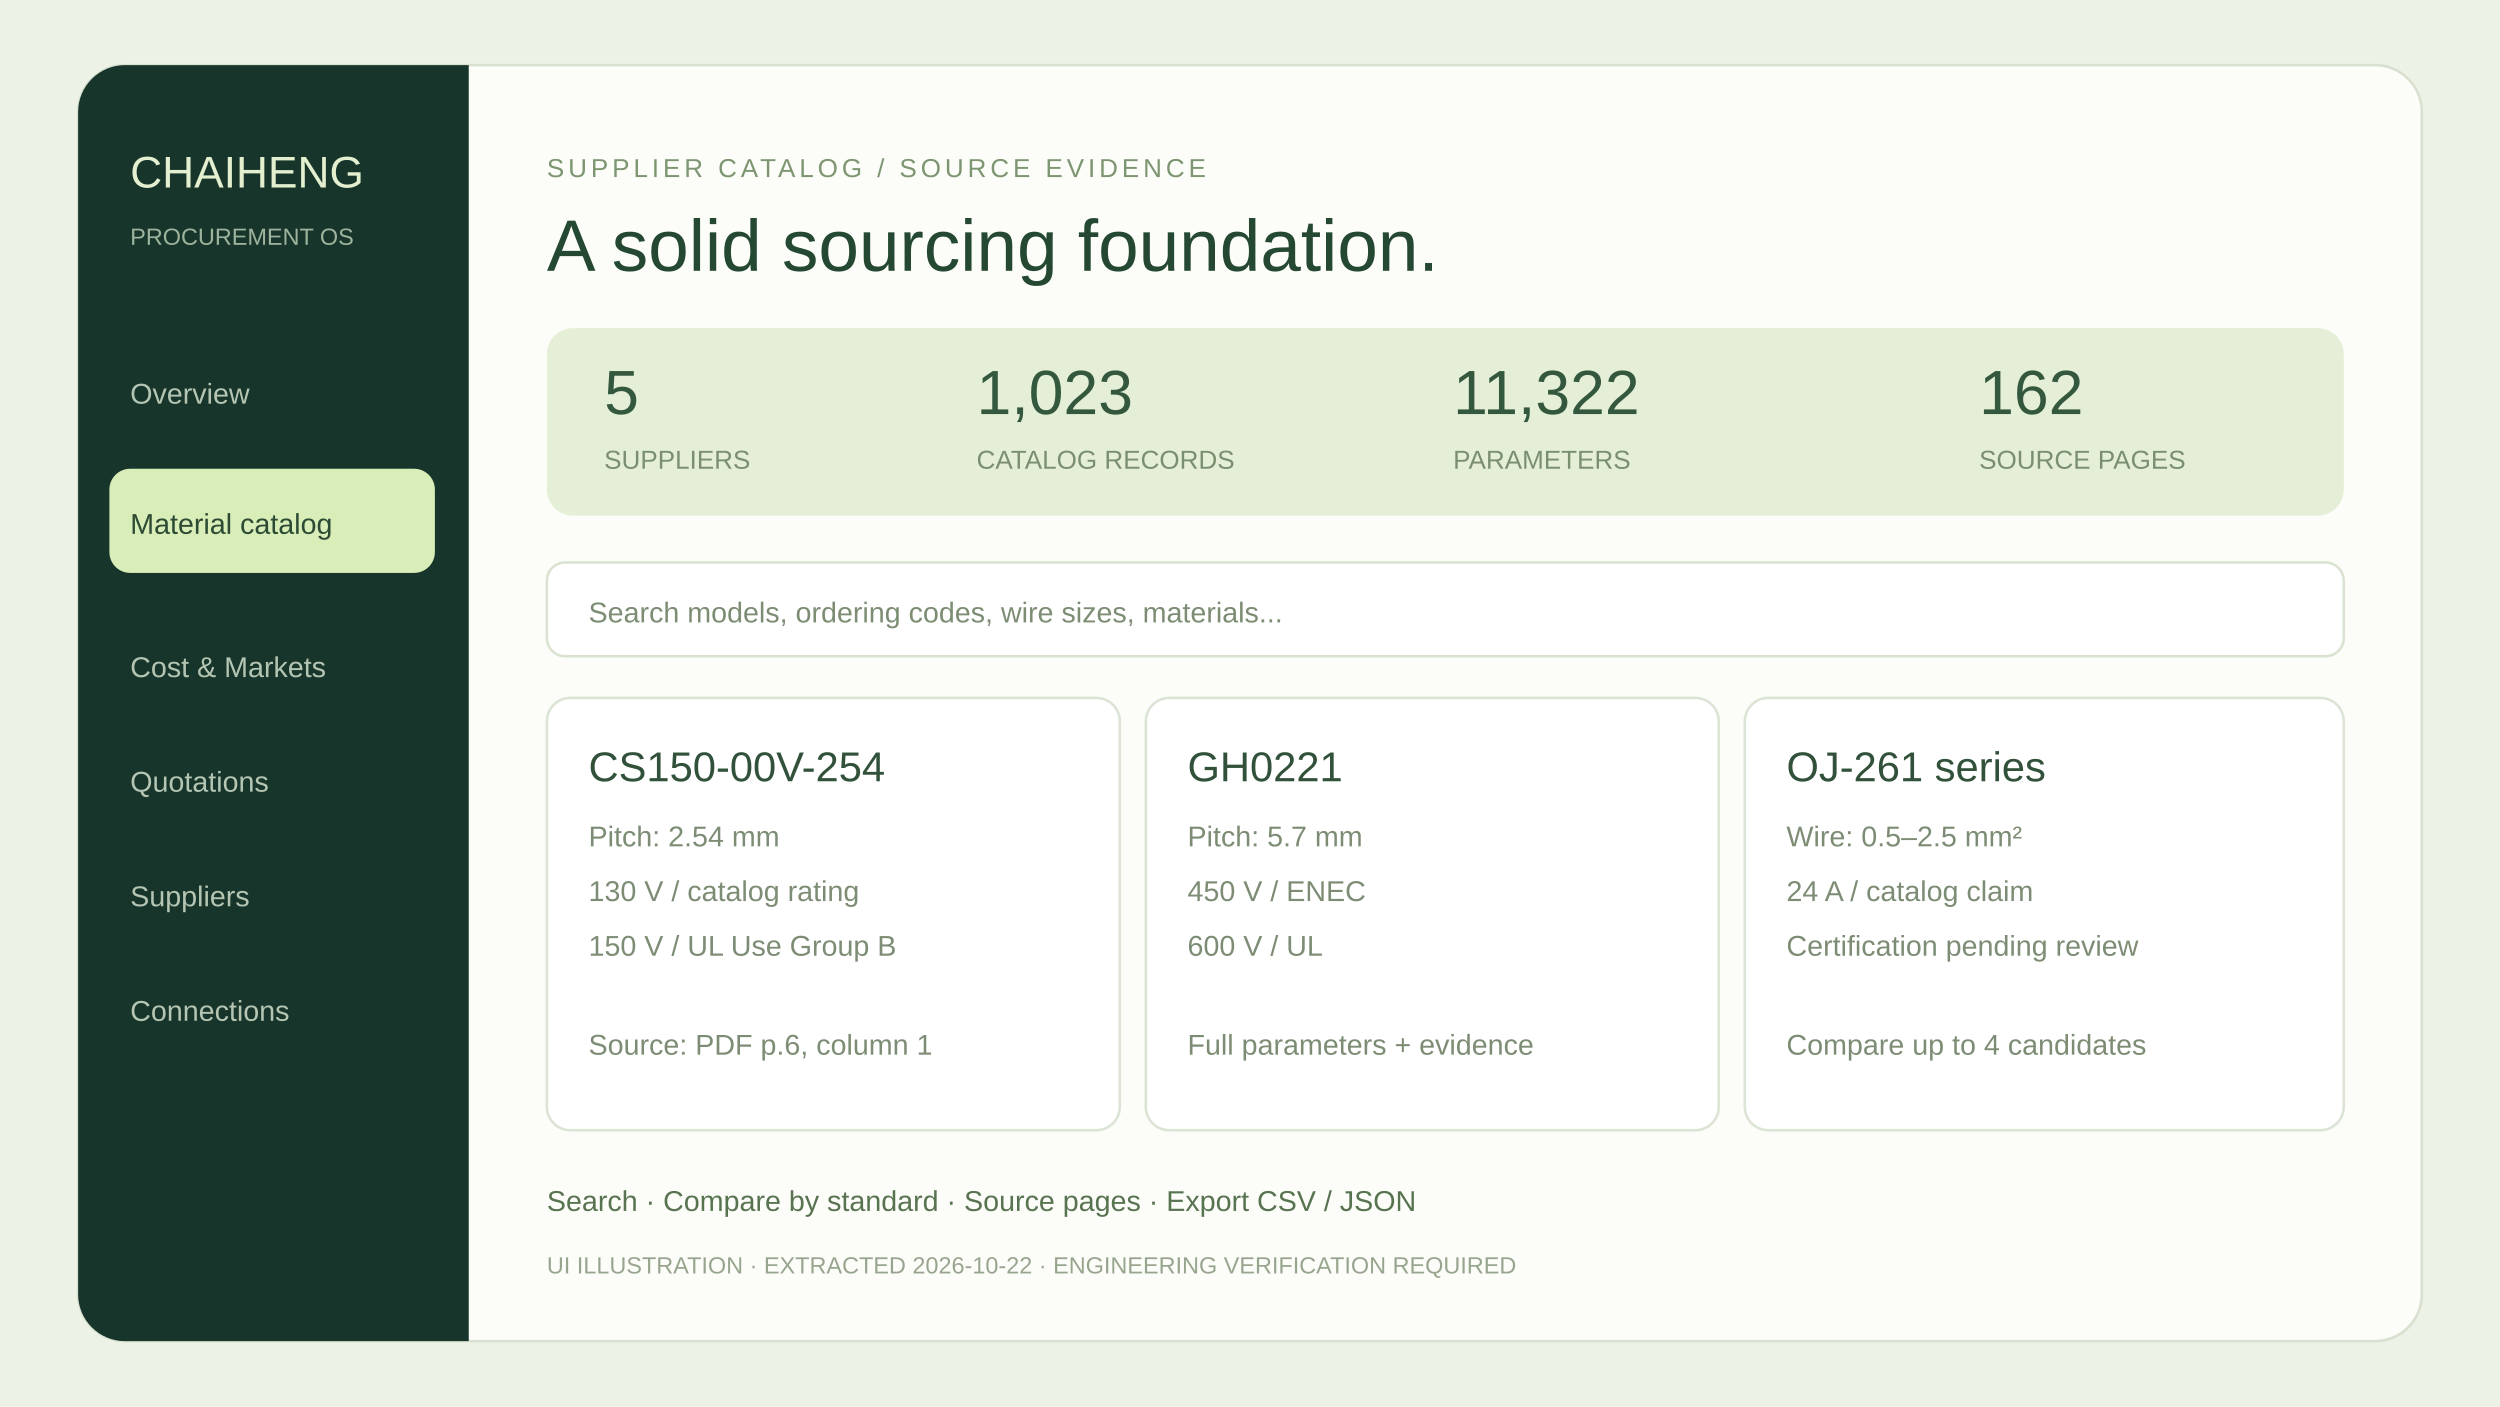
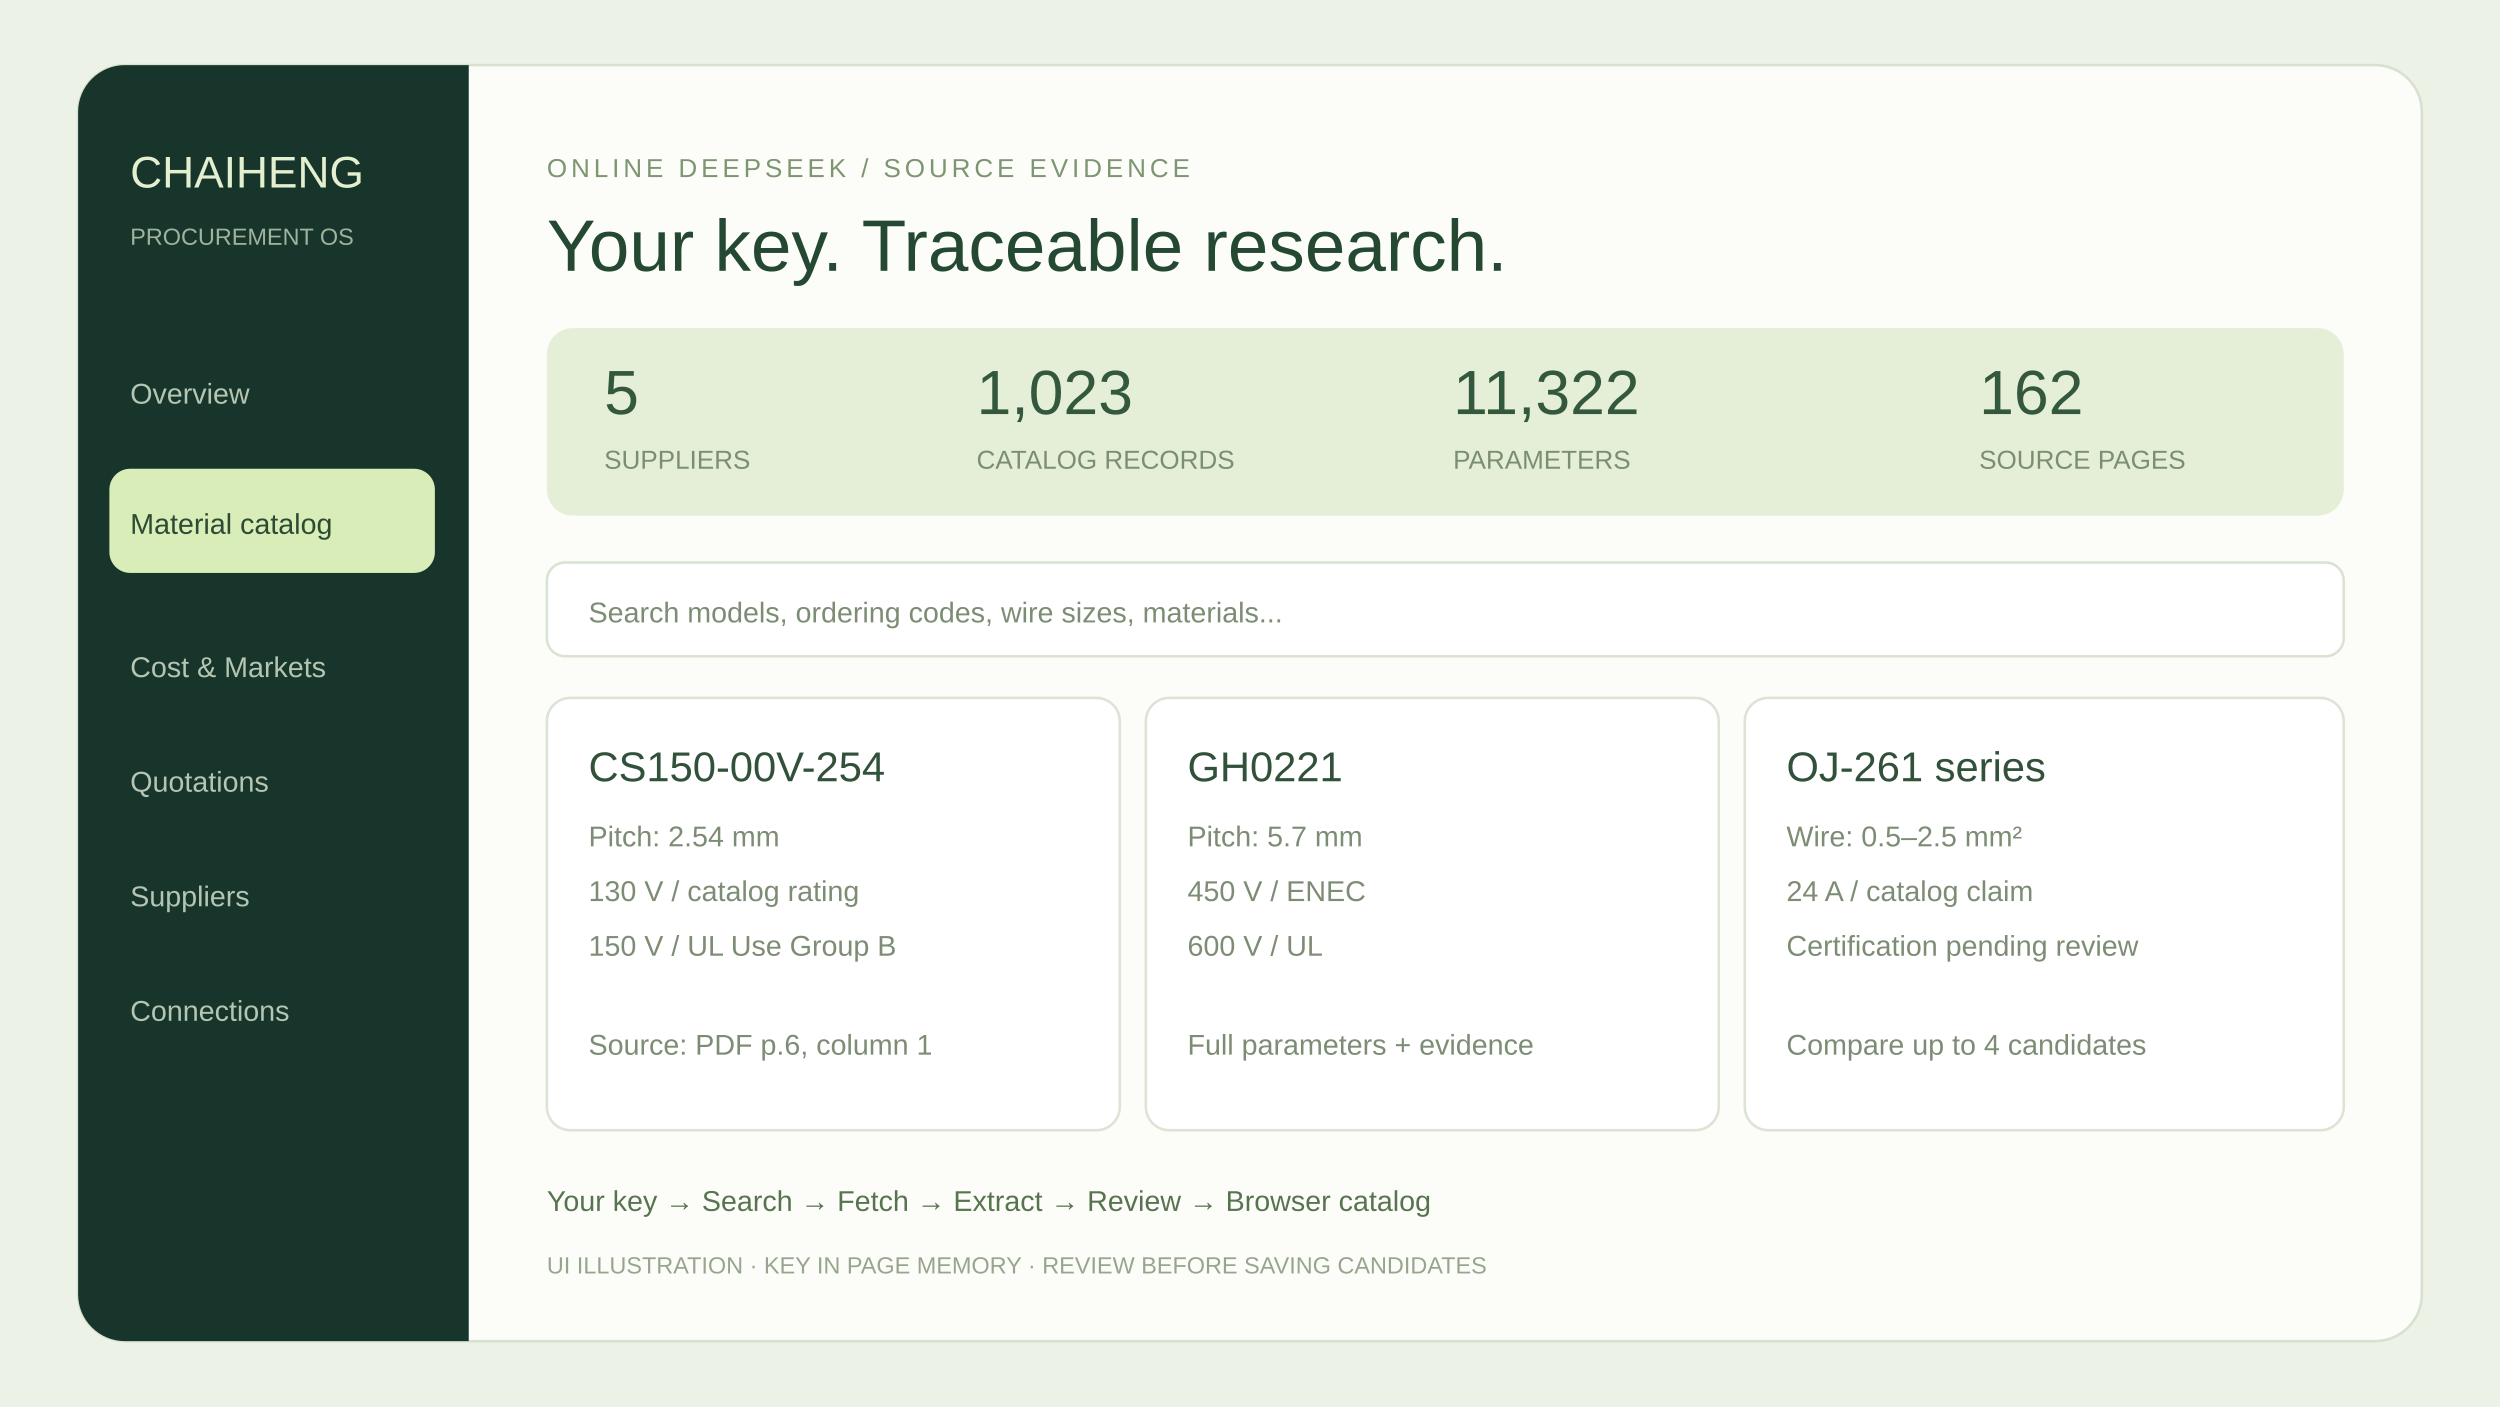
<svg xmlns="http://www.w3.org/2000/svg" width="960" height="540" viewBox="0 0 960 540" role="img" aria-label="供应商产品数据库界面示意">
  <rect width="960" height="540" fill="#edf2e7" />
  <rect x="30" y="25" width="900" height="490" rx="18" fill="#fcfdf9" stroke="#d8e1d0" />
  <path d="M48 25h132v490H48a18 18 0 0 1-18-18V43a18 18 0 0 1 18-18" fill="#17352a" />
  <g font-family="Arial,sans-serif">
    <text x="50" y="72" font-size="17" fill="#e3efcf">CHAIHENG</text>
    <text x="50" y="94" font-size="9" fill="#9eb39e">PROCUREMENT OS</text>
    <text x="50" y="155" font-size="11" fill="#b4c5b3">Overview</text>
    <rect x="42" y="180" width="125" height="40" rx="8" fill="#d8edb7" />
    <text x="50" y="205" font-size="11" fill="#2c4a34">Material catalog</text>
    <text x="50" y="260" font-size="11" fill="#b4c5b3">Cost &amp; Markets</text>
    <text x="50" y="304" font-size="11" fill="#b4c5b3">Quotations</text>
    <text x="50" y="348" font-size="11" fill="#b4c5b3">Suppliers</text>
    <text x="50" y="392" font-size="11" fill="#b4c5b3">Connections</text>
-     <text x="210" y="68" font-size="10" letter-spacing="1.5" fill="#7d9570">SUPPLIER CATALOG / SOURCE EVIDENCE</text>
-     <text x="210" y="104" font-size="28" fill="#244832">A solid sourcing foundation.</text>
+     <text x="210" y="68" font-size="10" letter-spacing="1.5" fill="#7d9570">ONLINE DEEPSEEK / SOURCE EVIDENCE</text>
+     <text x="210" y="104" font-size="28" fill="#244832">Your key. Traceable research.</text>
    <rect x="210" y="126" width="690" height="72" rx="10" fill="#e5eed7" />
    <g fill="#34583d" font-size="24">
      <text x="232" y="159">5</text>
      <text x="375" y="159">1,023</text>
      <text x="558" y="159">11,322</text>
      <text x="760" y="159">162</text>
    </g>
    <g font-size="10" fill="#7a8f70">
      <text x="232" y="180">SUPPLIERS</text>
      <text x="375" y="180">CATALOG RECORDS</text>
      <text x="558" y="180">PARAMETERS</text>
      <text x="760" y="180">SOURCE PAGES</text>
    </g>
    <rect x="210" y="216" width="690" height="36" rx="7" fill="white" stroke="#dae3d1" />
    <text x="226" y="239" fill="#7c8d74" font-size="11">Search models, ordering codes, wire sizes, materials...</text>
    <g fill="white" stroke="#dce4d5">
      <rect x="210" y="268" width="220" height="166" rx="9" />
      <rect x="440" y="268" width="220" height="166" rx="9" />
      <rect x="670" y="268" width="230" height="166" rx="9" />
    </g>
    <g fill="#31513a" font-size="16">
      <text x="226" y="300">CS150-00V-254</text>
      <text x="456" y="300">GH0221</text>
      <text x="686" y="300">OJ-261 series</text>
    </g>
    <g fill="#7d8c74" font-size="11">
      <text x="226" y="325">Pitch: 2.54 mm</text>
      <text x="226" y="346">130 V / catalog rating</text>
      <text x="226" y="367">150 V / UL Use Group B</text>
      <text x="226" y="405">Source: PDF p.6, column 1</text>
      <text x="456" y="325">Pitch: 5.7 mm</text>
      <text x="456" y="346">450 V / ENEC</text>
      <text x="456" y="367">600 V / UL</text>
      <text x="456" y="405">Full parameters + evidence</text>
      <text x="686" y="325">Wire: 0.5–2.5 mm²</text>
      <text x="686" y="346">24 A / catalog claim</text>
      <text x="686" y="367">Certification pending review</text>
      <text x="686" y="405">Compare up to 4 candidates</text>
    </g>
-     <text x="210" y="465" font-size="11" fill="#587350">Search · Compare by standard · Source pages · Export CSV / JSON</text>
-     <text x="210" y="489" font-size="9" fill="#98a58e">UI ILLUSTRATION · EXTRACTED 2026-10-22 · ENGINEERING VERIFICATION REQUIRED</text>
+     <text x="210" y="465" font-size="11" fill="#587350">Your key → Search → Fetch → Extract → Review → Browser catalog</text>
+     <text x="210" y="489" font-size="9" fill="#98a58e">UI ILLUSTRATION · KEY IN PAGE MEMORY · REVIEW BEFORE SAVING CANDIDATES</text>
  </g>
</svg>
